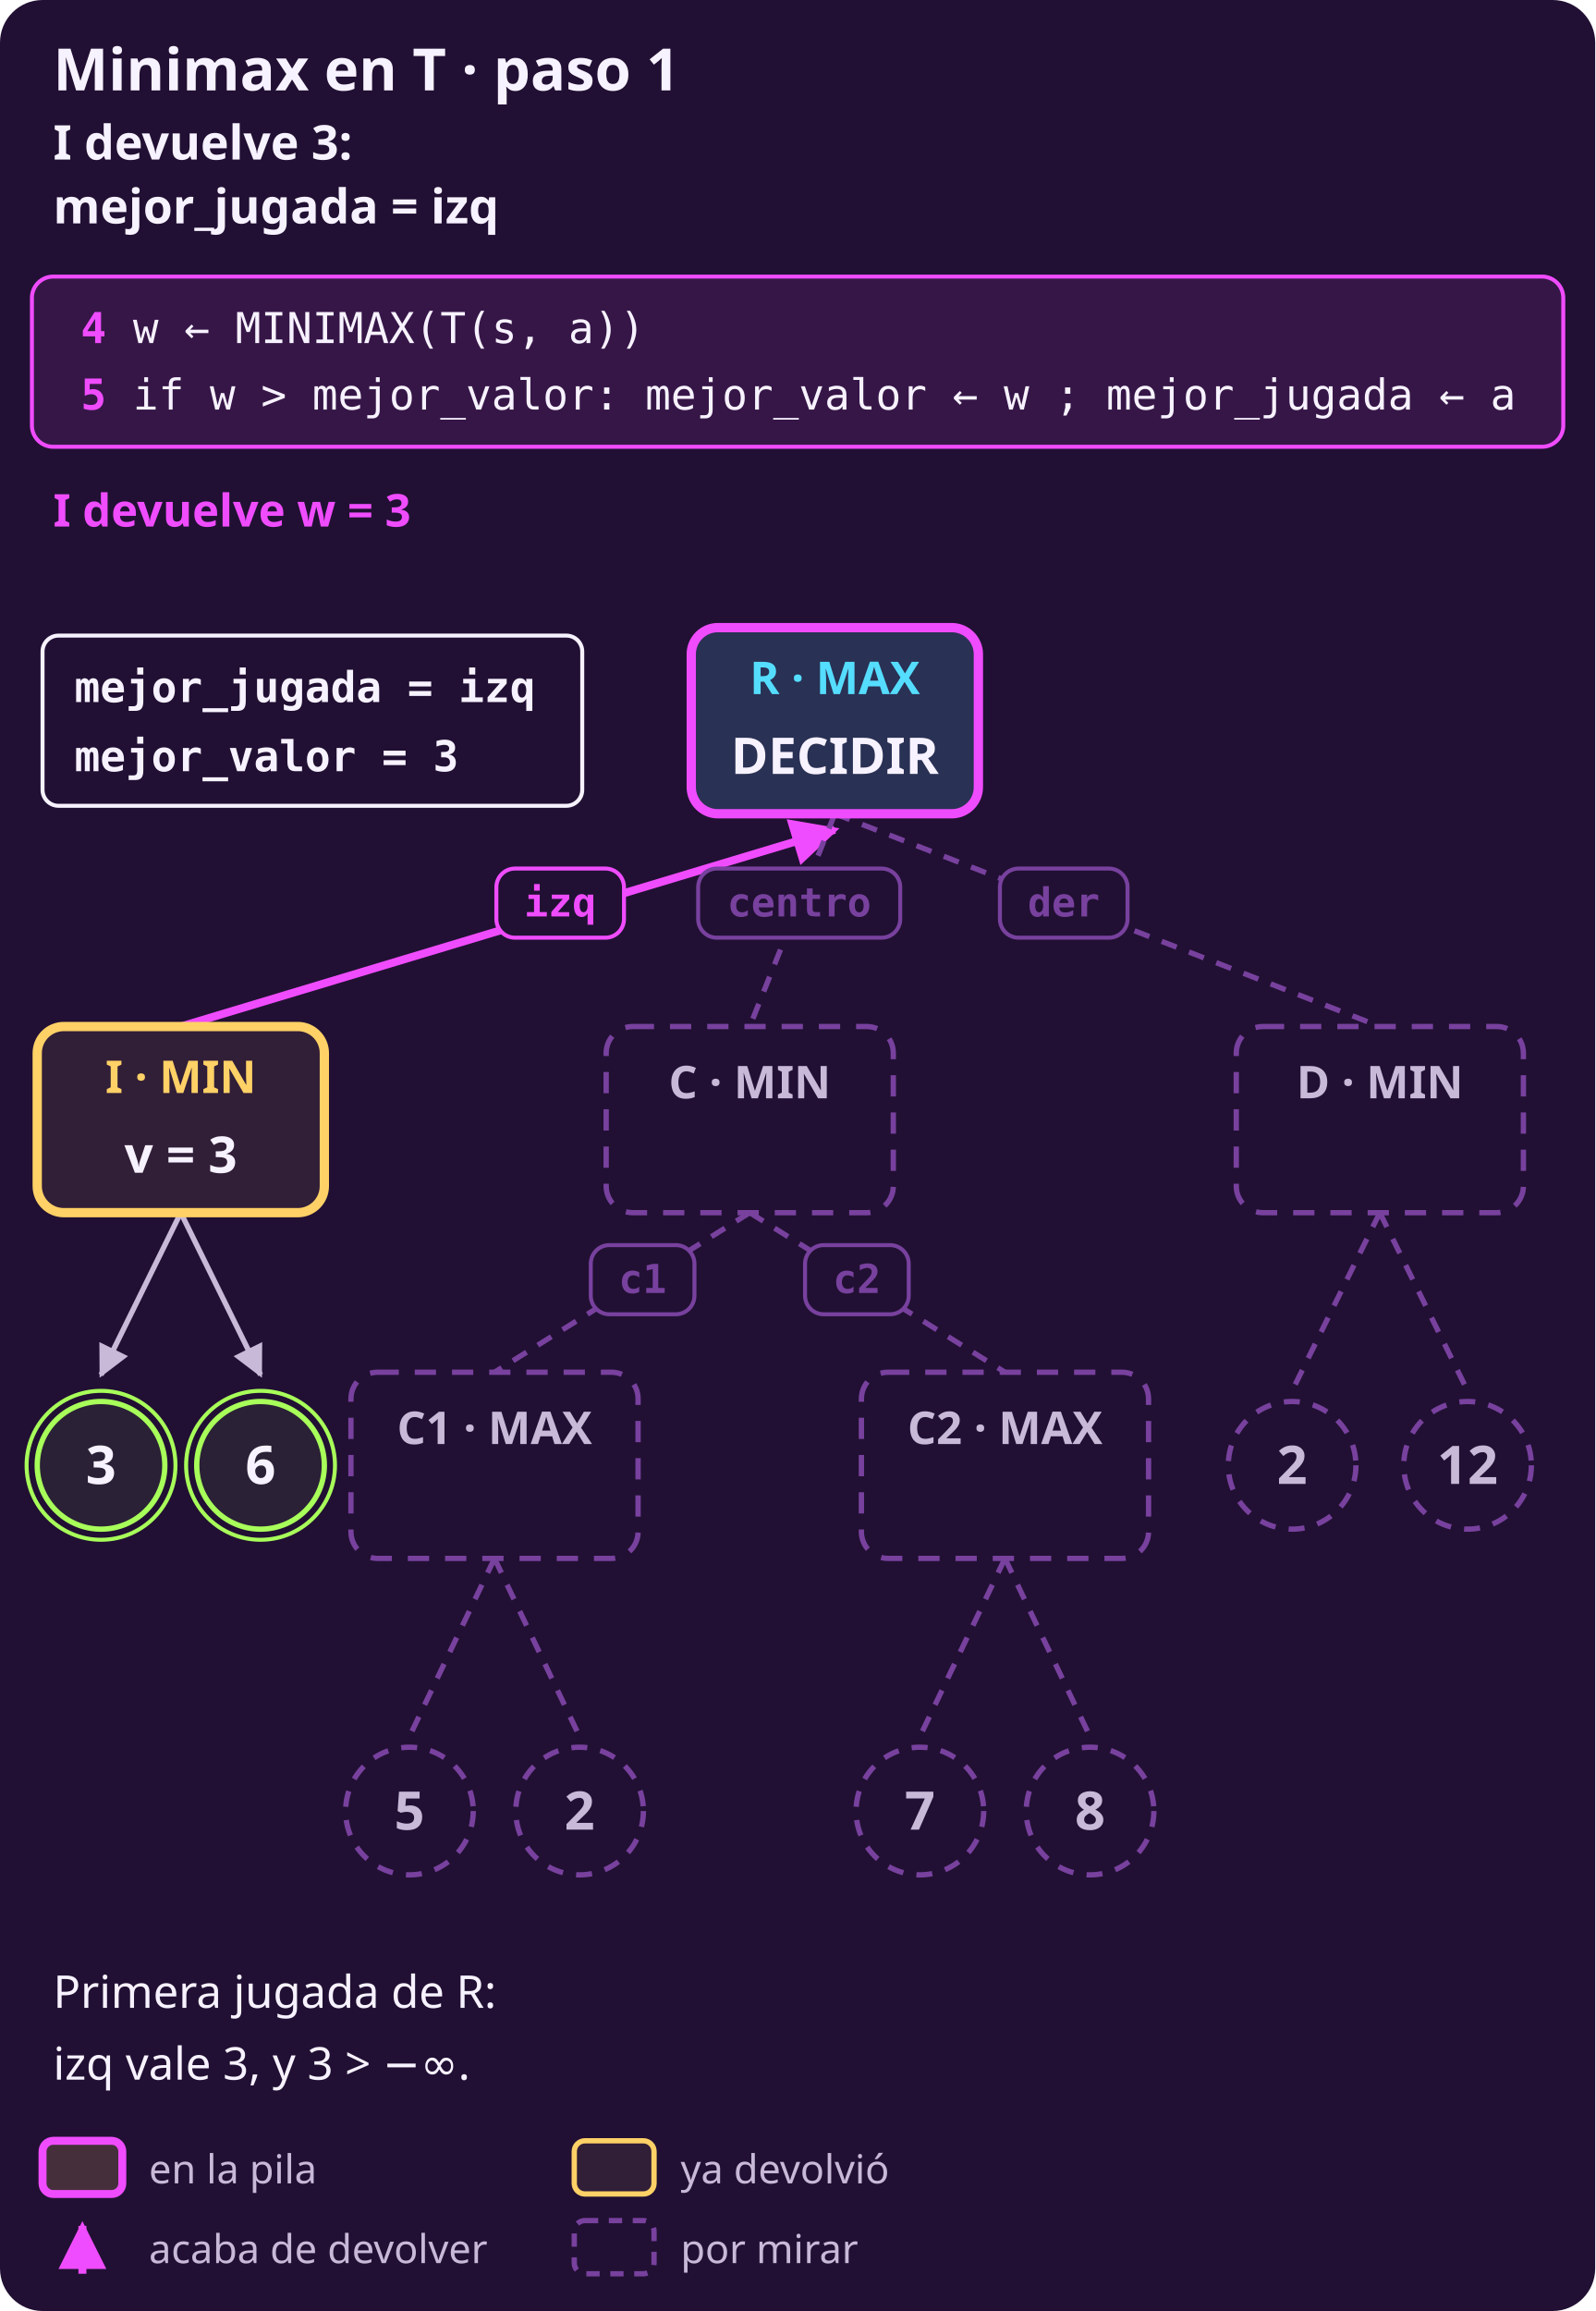
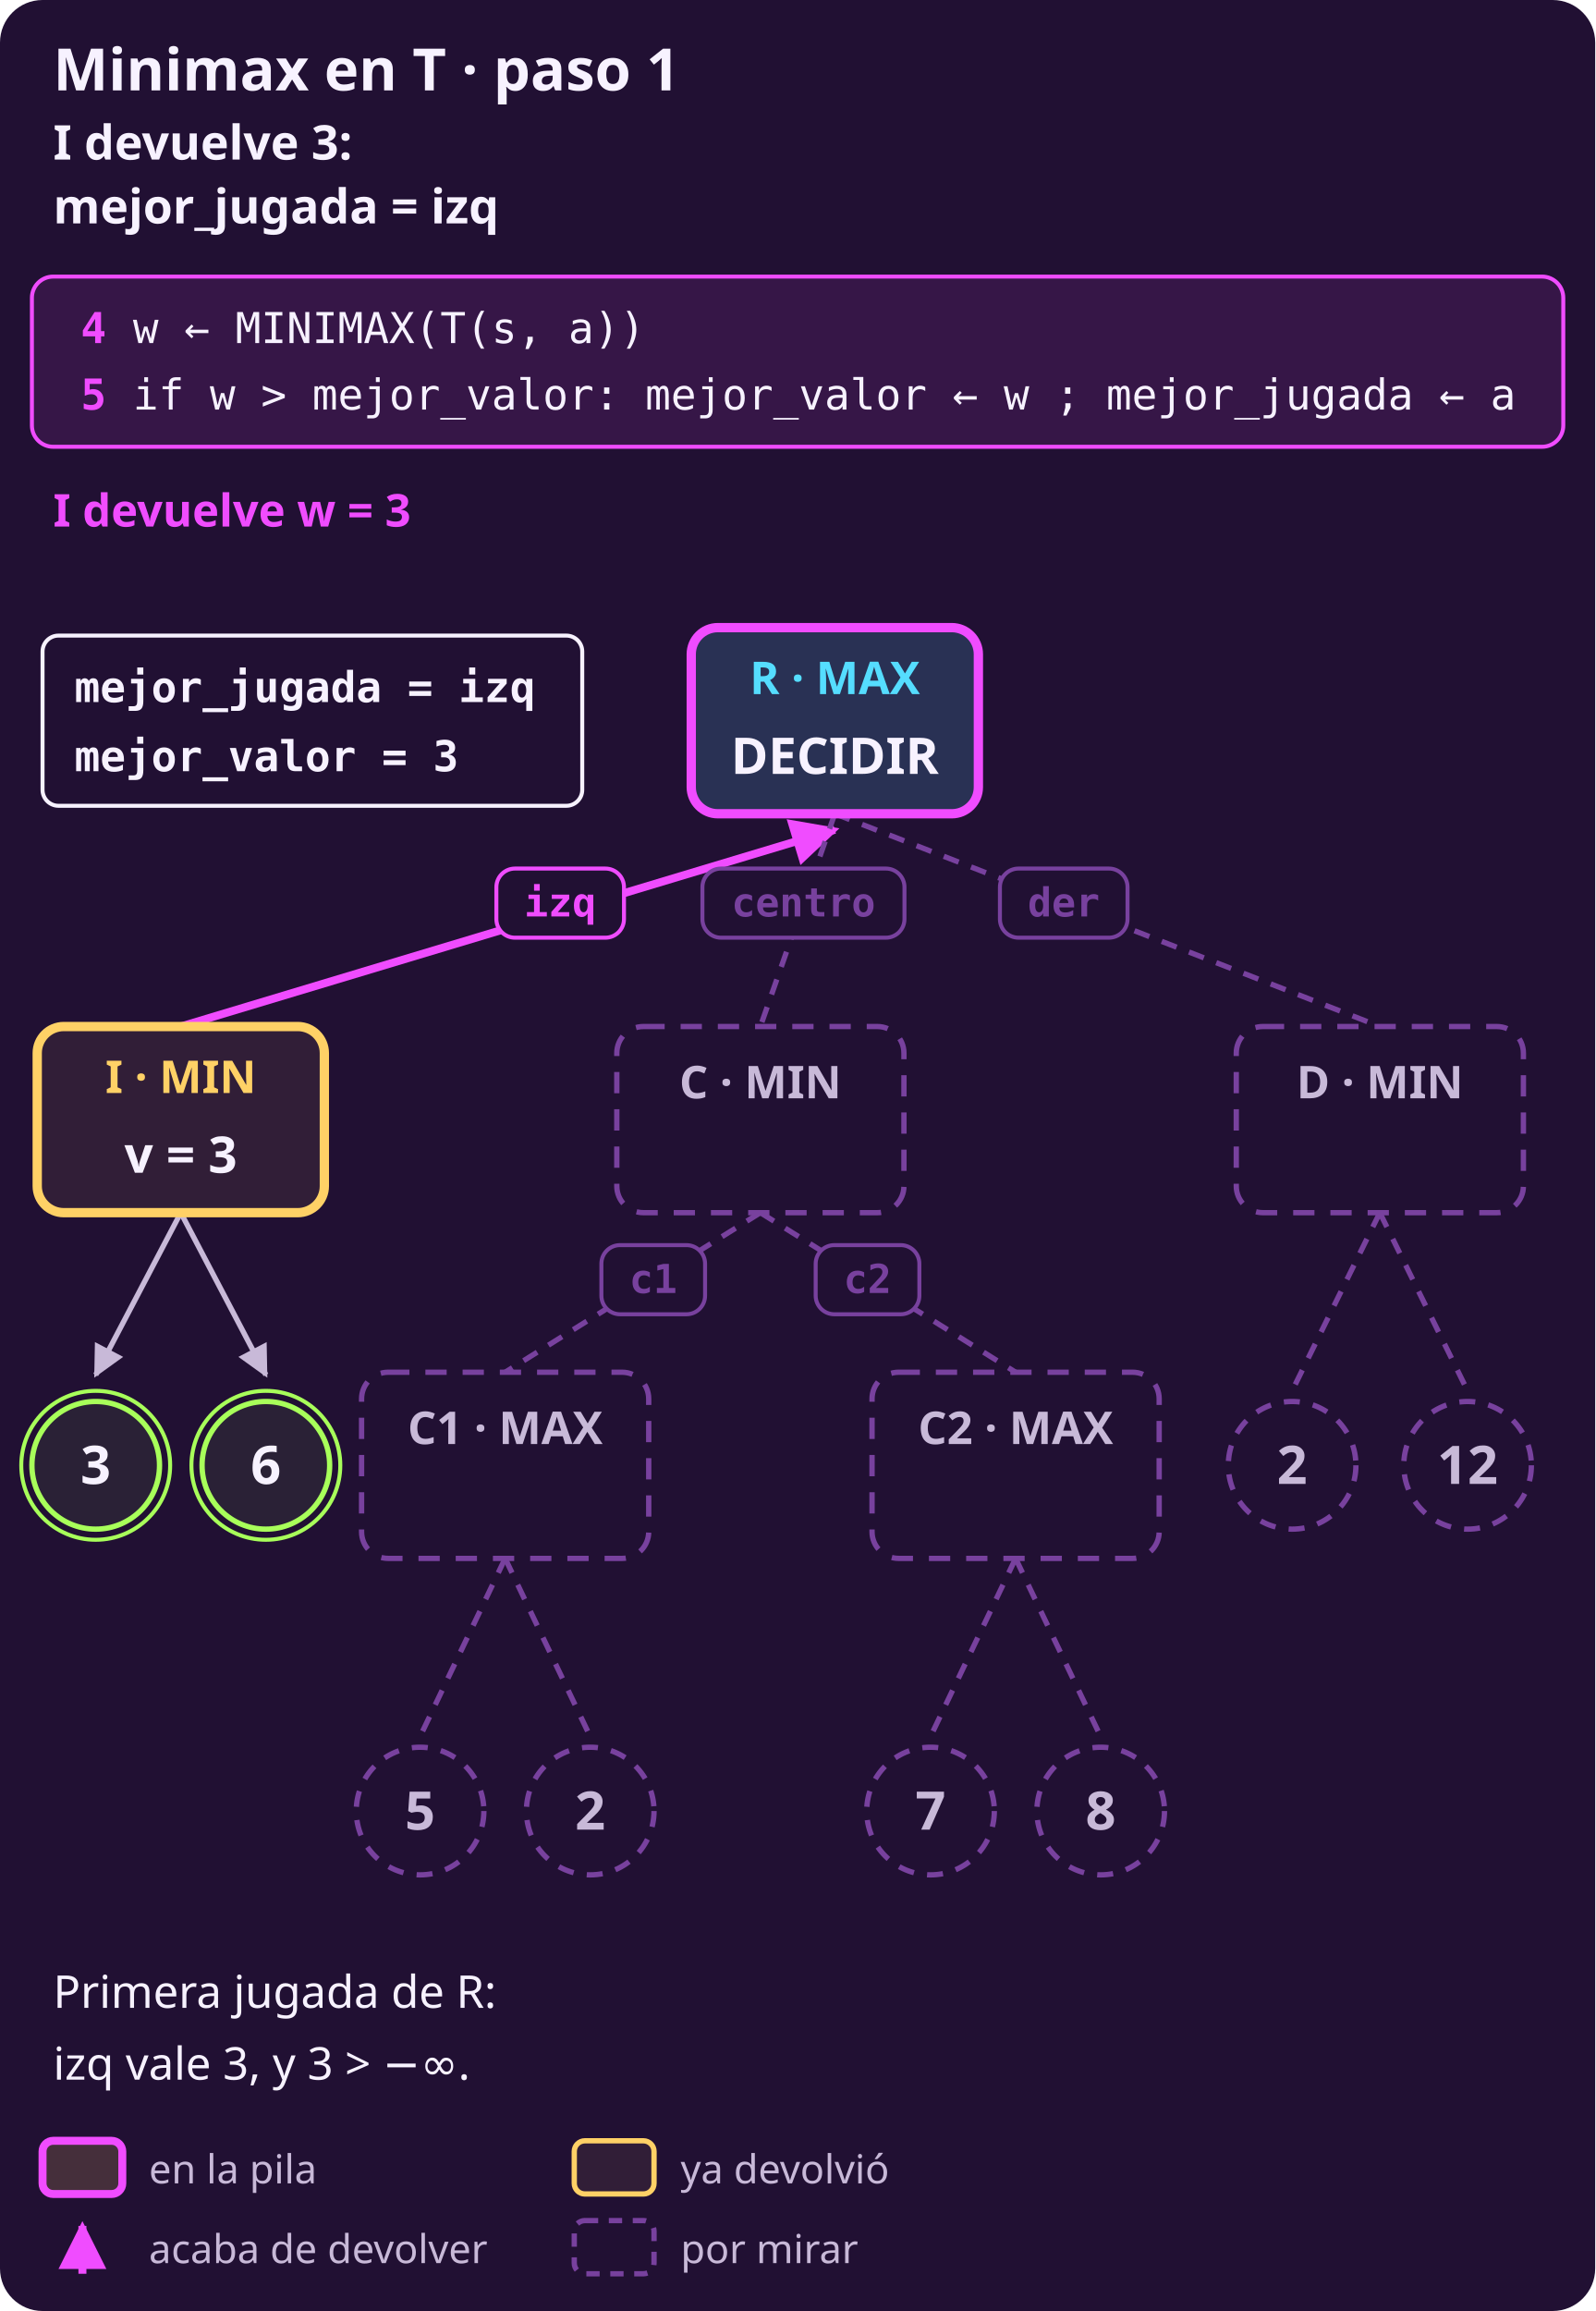
<svg xmlns="http://www.w3.org/2000/svg" width="600" height="869" viewBox="0 0 600 869" role="img" aria-label="DECIDIR-MINIMAX sobre el árbol T, paso 1 (fila 5 de la traza). Arriba, la banda del pseudocódigo: línea 4: w ← MINIMAX(T(s, a)); línea 5: if w &gt; mejor_valor: mejor_valor ← w ; mejor_jugada ← a. I devuelve w = 3. Recuadro: mejor_jugada = izq · mejor_valor = 3. En el árbol: R en la pila; I ya devolvió v = 3; C por mirar; C1 por mirar; C2 por mirar; D por mirar. Primera jugada de R: izq vale 3, y 3 &gt; −∞.">
  <rect x="0" y="0" width="600" height="869" rx="16" fill="#211033" />
  <defs>
    <marker id="p" viewBox="0 0 10 10" refX="9" refY="5" markerWidth="6" markerHeight="6" orient="auto-start-reverse">
      <path d="M 0 0 L 10 5 L 0 10 z" fill="#f04cff" />
    </marker>
    <marker id="s" viewBox="0 0 10 10" refX="9" refY="5" markerWidth="6" markerHeight="6" orient="auto-start-reverse">
      <path d="M 0 0 L 10 5 L 0 10 z" fill="#c8b9d8" />
    </marker>
  </defs>
  <text x="20" y="34" fill="#f7f2ff" font-family="system-ui, sans-serif" font-size="22" font-weight="700" text-anchor="start">Minimax en T · paso 1</text>
  <text x="20" y="60" fill="#f7f2ff" font-family="system-ui, sans-serif" font-size="18" font-weight="700" text-anchor="start">I devuelve 3:</text>
  <text x="20" y="84" fill="#f7f2ff" font-family="system-ui, sans-serif" font-size="18" font-weight="700" text-anchor="start">mejor_jugada = izq</text>
  <rect x="12" y="104" width="576" height="64" rx="8" fill="#361647" stroke="#f04cff" stroke-width="1.5" />
  <text x="40" y="129" fill="#f04cff" font-family="ui-monospace, SFMono-Regular, Menlo, monospace" font-size="16" font-weight="700" text-anchor="end">4</text>
  <text x="50" y="129" fill="#f7f2ff" font-family="ui-monospace, SFMono-Regular, Menlo, monospace" font-size="16" font-weight="normal" text-anchor="start">w ← MINIMAX(T(s, a))</text>
  <text x="40" y="154" fill="#f04cff" font-family="ui-monospace, SFMono-Regular, Menlo, monospace" font-size="16" font-weight="700" text-anchor="end">5</text>
  <text x="50" y="154" fill="#f7f2ff" font-family="ui-monospace, SFMono-Regular, Menlo, monospace" font-size="16" font-weight="normal" text-anchor="start">if w &gt; mejor_valor: mejor_valor ← w ; mejor_jugada ← a</text>
  <text x="20" y="198" fill="#f04cff" font-family="system-ui, sans-serif" font-size="17" font-weight="700" text-anchor="start">I devuelve w = 3</text>
  <line x1="68" y1="386.0" x2="314" y2="312.0" stroke="#f04cff" stroke-width="3" marker-end="url(#p)" />
  <rect x="186.7" y="326.6" width="48" height="26" rx="7" fill="#211033" stroke="#f04cff" stroke-width="1.5" />
  <text x="210.7" y="344.6" fill="#f04cff" font-family="ui-monospace, SFMono-Regular, Menlo, monospace" font-size="15" font-weight="700" text-anchor="middle">izq</text>
-   <line x1="68" y1="456.0" x2="38" y2="517.0" stroke="#c8b9d8" stroke-width="2" marker-end="url(#s)" />
-   <line x1="68" y1="456.0" x2="98" y2="517.0" stroke="#c8b9d8" stroke-width="2" marker-end="url(#s)" />
-   <line x1="314" y1="306.0" x2="282" y2="386.0" stroke="#78419e" stroke-width="2" stroke-dasharray="6 5" />
-   <rect x="262.6" y="326.6" width="76" height="26" rx="7" fill="#211033" stroke="#78419e" stroke-width="1.5" />
-   <text x="300.6" y="344.6" fill="#78419e" font-family="ui-monospace, SFMono-Regular, Menlo, monospace" font-size="15" font-weight="700" text-anchor="middle">centro</text>
-   <line x1="282" y1="456.0" x2="186" y2="516.0" stroke="#78419e" stroke-width="2" stroke-dasharray="6 5" />
-   <rect x="222.2" y="468.2" width="39" height="26" rx="7" fill="#211033" stroke="#78419e" stroke-width="1.5" />
-   <text x="241.7" y="486.2" fill="#78419e" font-family="ui-monospace, SFMono-Regular, Menlo, monospace" font-size="15" font-weight="700" text-anchor="middle">c1</text>
-   <line x1="186" y1="586.0" x2="154" y2="653.0" stroke="#78419e" stroke-width="2" stroke-dasharray="6 5" />
-   <line x1="186" y1="586.0" x2="218" y2="653.0" stroke="#78419e" stroke-width="2" stroke-dasharray="6 5" />
-   <line x1="282" y1="456.0" x2="378" y2="516.0" stroke="#78419e" stroke-width="2" stroke-dasharray="6 5" />
-   <rect x="302.8" y="468.2" width="39" height="26" rx="7" fill="#211033" stroke="#78419e" stroke-width="1.5" />
-   <text x="322.3" y="486.2" fill="#78419e" font-family="ui-monospace, SFMono-Regular, Menlo, monospace" font-size="15" font-weight="700" text-anchor="middle">c2</text>
-   <line x1="378" y1="586.0" x2="346" y2="653.0" stroke="#78419e" stroke-width="2" stroke-dasharray="6 5" />
-   <line x1="378" y1="586.0" x2="410" y2="653.0" stroke="#78419e" stroke-width="2" stroke-dasharray="6 5" />
+   <line x1="68" y1="456.0" x2="36" y2="517.0" stroke="#c8b9d8" stroke-width="2" marker-end="url(#s)" />
+   <line x1="68" y1="456.0" x2="100" y2="517.0" stroke="#c8b9d8" stroke-width="2" marker-end="url(#s)" />
+   <line x1="314" y1="306.0" x2="286" y2="386.0" stroke="#78419e" stroke-width="2" stroke-dasharray="6 5" />
+   <rect x="264.2" y="326.6" width="76" height="26" rx="7" fill="#211033" stroke="#78419e" stroke-width="1.5" />
+   <text x="302.2" y="344.6" fill="#78419e" font-family="ui-monospace, SFMono-Regular, Menlo, monospace" font-size="15" font-weight="700" text-anchor="middle">centro</text>
+   <line x1="286" y1="456.0" x2="190" y2="516.0" stroke="#78419e" stroke-width="2" stroke-dasharray="6 5" />
+   <rect x="226.2" y="468.2" width="39" height="26" rx="7" fill="#211033" stroke="#78419e" stroke-width="1.5" />
+   <text x="245.7" y="486.2" fill="#78419e" font-family="ui-monospace, SFMono-Regular, Menlo, monospace" font-size="15" font-weight="700" text-anchor="middle">c1</text>
+   <line x1="190" y1="586.0" x2="158" y2="653.0" stroke="#78419e" stroke-width="2" stroke-dasharray="6 5" />
+   <line x1="190" y1="586.0" x2="222" y2="653.0" stroke="#78419e" stroke-width="2" stroke-dasharray="6 5" />
+   <line x1="286" y1="456.0" x2="382" y2="516.0" stroke="#78419e" stroke-width="2" stroke-dasharray="6 5" />
+   <rect x="306.8" y="468.2" width="39" height="26" rx="7" fill="#211033" stroke="#78419e" stroke-width="1.5" />
+   <text x="326.3" y="486.2" fill="#78419e" font-family="ui-monospace, SFMono-Regular, Menlo, monospace" font-size="15" font-weight="700" text-anchor="middle">c2</text>
+   <line x1="382" y1="586.0" x2="350" y2="653.0" stroke="#78419e" stroke-width="2" stroke-dasharray="6 5" />
+   <line x1="382" y1="586.0" x2="414" y2="653.0" stroke="#78419e" stroke-width="2" stroke-dasharray="6 5" />
  <line x1="314" y1="306.0" x2="519" y2="386.0" stroke="#78419e" stroke-width="2" stroke-dasharray="6 5" />
  <rect x="376.1" y="326.6" width="48" height="26" rx="7" fill="#211033" stroke="#78419e" stroke-width="1.5" />
  <text x="400.1" y="344.6" fill="#78419e" font-family="ui-monospace, SFMono-Regular, Menlo, monospace" font-size="15" font-weight="700" text-anchor="middle">der</text>
  <line x1="519" y1="456.0" x2="486" y2="523.0" stroke="#78419e" stroke-width="2" stroke-dasharray="6 5" />
  <line x1="519" y1="456.0" x2="552" y2="523.0" stroke="#78419e" stroke-width="2" stroke-dasharray="6 5" />
  <rect x="260.0" y="236.0" width="108" height="70" rx="10" fill="#293154" stroke="#f04cff" stroke-width="3.5" />
  <text x="314" y="261.0" fill="#55ddff" font-family="system-ui, sans-serif" font-size="17" font-weight="700" text-anchor="middle">R · MAX</text>
  <text x="314" y="291.0" fill="#f7f2ff" font-family="system-ui, sans-serif" font-size="19" font-weight="700" text-anchor="middle">DECIDIR</text>
  <rect x="14.0" y="386.0" width="108" height="70" rx="10" fill="#311e37" stroke="#ffd166" stroke-width="3.5" />
  <text x="68" y="411.0" fill="#ffd166" font-family="system-ui, sans-serif" font-size="17" font-weight="700" text-anchor="middle">I · MIN</text>
  <text x="68" y="441.0" fill="#f7f2ff" font-family="system-ui, sans-serif" font-size="19" font-weight="700" text-anchor="middle">v = 3</text>
-   <circle cx="38" cy="551.0" r="28" fill="none" stroke="#a8ff5a" stroke-width="1.5" />
-   <circle cx="38" cy="551.0" r="24" fill="#2a2136" stroke="#a8ff5a" stroke-width="2" />
-   <text x="38" y="558.0" fill="#f7f2ff" font-family="system-ui, sans-serif" font-size="20" font-weight="700" text-anchor="middle">3</text>
-   <circle cx="98" cy="551.0" r="28" fill="none" stroke="#a8ff5a" stroke-width="1.5" />
-   <circle cx="98" cy="551.0" r="24" fill="#2a2136" stroke="#a8ff5a" stroke-width="2" />
-   <text x="98" y="558.0" fill="#f7f2ff" font-family="system-ui, sans-serif" font-size="20" font-weight="700" text-anchor="middle">6</text>
-   <rect x="228.0" y="386.0" width="108" height="70" rx="10" fill="#211033" stroke="#78419e" stroke-width="2" stroke-dasharray="8 6" />
-   <text x="282" y="413.0" fill="#c8b9d8" font-family="system-ui, sans-serif" font-size="17" font-weight="700" text-anchor="middle">C · MIN</text>
-   <rect x="132.0" y="516.0" width="108" height="70" rx="10" fill="#211033" stroke="#78419e" stroke-width="2" stroke-dasharray="8 6" />
-   <text x="186" y="543.0" fill="#c8b9d8" font-family="system-ui, sans-serif" font-size="17" font-weight="700" text-anchor="middle">C1 · MAX</text>
-   <circle cx="154" cy="681.0" r="24" fill="#211033" stroke="#78419e" stroke-width="2" stroke-dasharray="6 5" />
-   <text x="154" y="688.0" fill="#c8b9d8" font-family="system-ui, sans-serif" font-size="20" font-weight="700" text-anchor="middle">5</text>
-   <circle cx="218" cy="681.0" r="24" fill="#211033" stroke="#78419e" stroke-width="2" stroke-dasharray="6 5" />
-   <text x="218" y="688.0" fill="#c8b9d8" font-family="system-ui, sans-serif" font-size="20" font-weight="700" text-anchor="middle">2</text>
-   <rect x="324.0" y="516.0" width="108" height="70" rx="10" fill="#211033" stroke="#78419e" stroke-width="2" stroke-dasharray="8 6" />
-   <text x="378" y="543.0" fill="#c8b9d8" font-family="system-ui, sans-serif" font-size="17" font-weight="700" text-anchor="middle">C2 · MAX</text>
-   <circle cx="346" cy="681.0" r="24" fill="#211033" stroke="#78419e" stroke-width="2" stroke-dasharray="6 5" />
-   <text x="346" y="688.0" fill="#c8b9d8" font-family="system-ui, sans-serif" font-size="20" font-weight="700" text-anchor="middle">7</text>
-   <circle cx="410" cy="681.0" r="24" fill="#211033" stroke="#78419e" stroke-width="2" stroke-dasharray="6 5" />
-   <text x="410" y="688.0" fill="#c8b9d8" font-family="system-ui, sans-serif" font-size="20" font-weight="700" text-anchor="middle">8</text>
+   <circle cx="36" cy="551.0" r="28" fill="none" stroke="#a8ff5a" stroke-width="1.5" />
+   <circle cx="36" cy="551.0" r="24" fill="#2a2136" stroke="#a8ff5a" stroke-width="2" />
+   <text x="36" y="558.0" fill="#f7f2ff" font-family="system-ui, sans-serif" font-size="20" font-weight="700" text-anchor="middle">3</text>
+   <circle cx="100" cy="551.0" r="28" fill="none" stroke="#a8ff5a" stroke-width="1.5" />
+   <circle cx="100" cy="551.0" r="24" fill="#2a2136" stroke="#a8ff5a" stroke-width="2" />
+   <text x="100" y="558.0" fill="#f7f2ff" font-family="system-ui, sans-serif" font-size="20" font-weight="700" text-anchor="middle">6</text>
+   <rect x="232.0" y="386.0" width="108" height="70" rx="10" fill="#211033" stroke="#78419e" stroke-width="2" stroke-dasharray="8 6" />
+   <text x="286" y="413.0" fill="#c8b9d8" font-family="system-ui, sans-serif" font-size="17" font-weight="700" text-anchor="middle">C · MIN</text>
+   <rect x="136.0" y="516.0" width="108" height="70" rx="10" fill="#211033" stroke="#78419e" stroke-width="2" stroke-dasharray="8 6" />
+   <text x="190" y="543.0" fill="#c8b9d8" font-family="system-ui, sans-serif" font-size="17" font-weight="700" text-anchor="middle">C1 · MAX</text>
+   <circle cx="158" cy="681.0" r="24" fill="#211033" stroke="#78419e" stroke-width="2" stroke-dasharray="6 5" />
+   <text x="158" y="688.0" fill="#c8b9d8" font-family="system-ui, sans-serif" font-size="20" font-weight="700" text-anchor="middle">5</text>
+   <circle cx="222" cy="681.0" r="24" fill="#211033" stroke="#78419e" stroke-width="2" stroke-dasharray="6 5" />
+   <text x="222" y="688.0" fill="#c8b9d8" font-family="system-ui, sans-serif" font-size="20" font-weight="700" text-anchor="middle">2</text>
+   <rect x="328.0" y="516.0" width="108" height="70" rx="10" fill="#211033" stroke="#78419e" stroke-width="2" stroke-dasharray="8 6" />
+   <text x="382" y="543.0" fill="#c8b9d8" font-family="system-ui, sans-serif" font-size="17" font-weight="700" text-anchor="middle">C2 · MAX</text>
+   <circle cx="350" cy="681.0" r="24" fill="#211033" stroke="#78419e" stroke-width="2" stroke-dasharray="6 5" />
+   <text x="350" y="688.0" fill="#c8b9d8" font-family="system-ui, sans-serif" font-size="20" font-weight="700" text-anchor="middle">7</text>
+   <circle cx="414" cy="681.0" r="24" fill="#211033" stroke="#78419e" stroke-width="2" stroke-dasharray="6 5" />
+   <text x="414" y="688.0" fill="#c8b9d8" font-family="system-ui, sans-serif" font-size="20" font-weight="700" text-anchor="middle">8</text>
  <rect x="465.0" y="386.0" width="108" height="70" rx="10" fill="#211033" stroke="#78419e" stroke-width="2" stroke-dasharray="8 6" />
  <text x="519" y="413.0" fill="#c8b9d8" font-family="system-ui, sans-serif" font-size="17" font-weight="700" text-anchor="middle">D · MIN</text>
  <circle cx="486" cy="551.0" r="24" fill="#211033" stroke="#78419e" stroke-width="2" stroke-dasharray="6 5" />
  <text x="486" y="558.0" fill="#c8b9d8" font-family="system-ui, sans-serif" font-size="20" font-weight="700" text-anchor="middle">2</text>
  <circle cx="552" cy="551.0" r="24" fill="#211033" stroke="#78419e" stroke-width="2" stroke-dasharray="6 5" />
  <text x="552" y="558.0" fill="#c8b9d8" font-family="system-ui, sans-serif" font-size="20" font-weight="700" text-anchor="middle">12</text>
  <rect x="16" y="239.0" width="203" height="64" rx="6" fill="#211033" stroke="#f7f2ff" stroke-width="1.5" />
  <text x="28" y="264.0" fill="#f7f2ff" font-family="ui-monospace, SFMono-Regular, Menlo, monospace" font-size="16" font-weight="700" text-anchor="start">mejor_jugada = izq</text>
  <text x="28" y="290.0" fill="#f7f2ff" font-family="ui-monospace, SFMono-Regular, Menlo, monospace" font-size="16" font-weight="700" text-anchor="start">mejor_valor = 3</text>
  <text x="20" y="755.0" fill="#f7f2ff" font-family="system-ui, sans-serif" font-size="17" font-weight="normal" text-anchor="start">Primera jugada de R:</text>
  <text x="20" y="782.0" fill="#f7f2ff" font-family="system-ui, sans-serif" font-size="17" font-weight="normal" text-anchor="start">izq vale 3, y 3 &gt; −∞.</text>
  <rect x="16" y="805.0" width="30" height="20" rx="4" fill="#452f3b" stroke="#f04cff" stroke-width="3" />
  <text x="56" y="821.0" fill="#c8b9d8" font-family="system-ui, sans-serif" font-size="15" font-weight="normal" text-anchor="start">en la pila</text>
  <rect x="216" y="805.0" width="30" height="20" rx="4" fill="#311e37" stroke="#ffd166" stroke-width="2" />
  <text x="256" y="821.0" fill="#c8b9d8" font-family="system-ui, sans-serif" font-size="15" font-weight="normal" text-anchor="start">ya devolvió</text>
  <line x1="31" y1="855.0" x2="31" y2="837.0" stroke="#f04cff" stroke-width="3" marker-end="url(#p)" />
  <text x="56" y="851.0" fill="#c8b9d8" font-family="system-ui, sans-serif" font-size="15" font-weight="normal" text-anchor="start">acaba de devolver</text>
  <rect x="216" y="835.0" width="30" height="20" rx="4" fill="none" stroke="#78419e" stroke-width="2" stroke-dasharray="5 4" />
  <text x="256" y="851.0" fill="#c8b9d8" font-family="system-ui, sans-serif" font-size="15" font-weight="normal" text-anchor="start">por mirar</text>
</svg>
